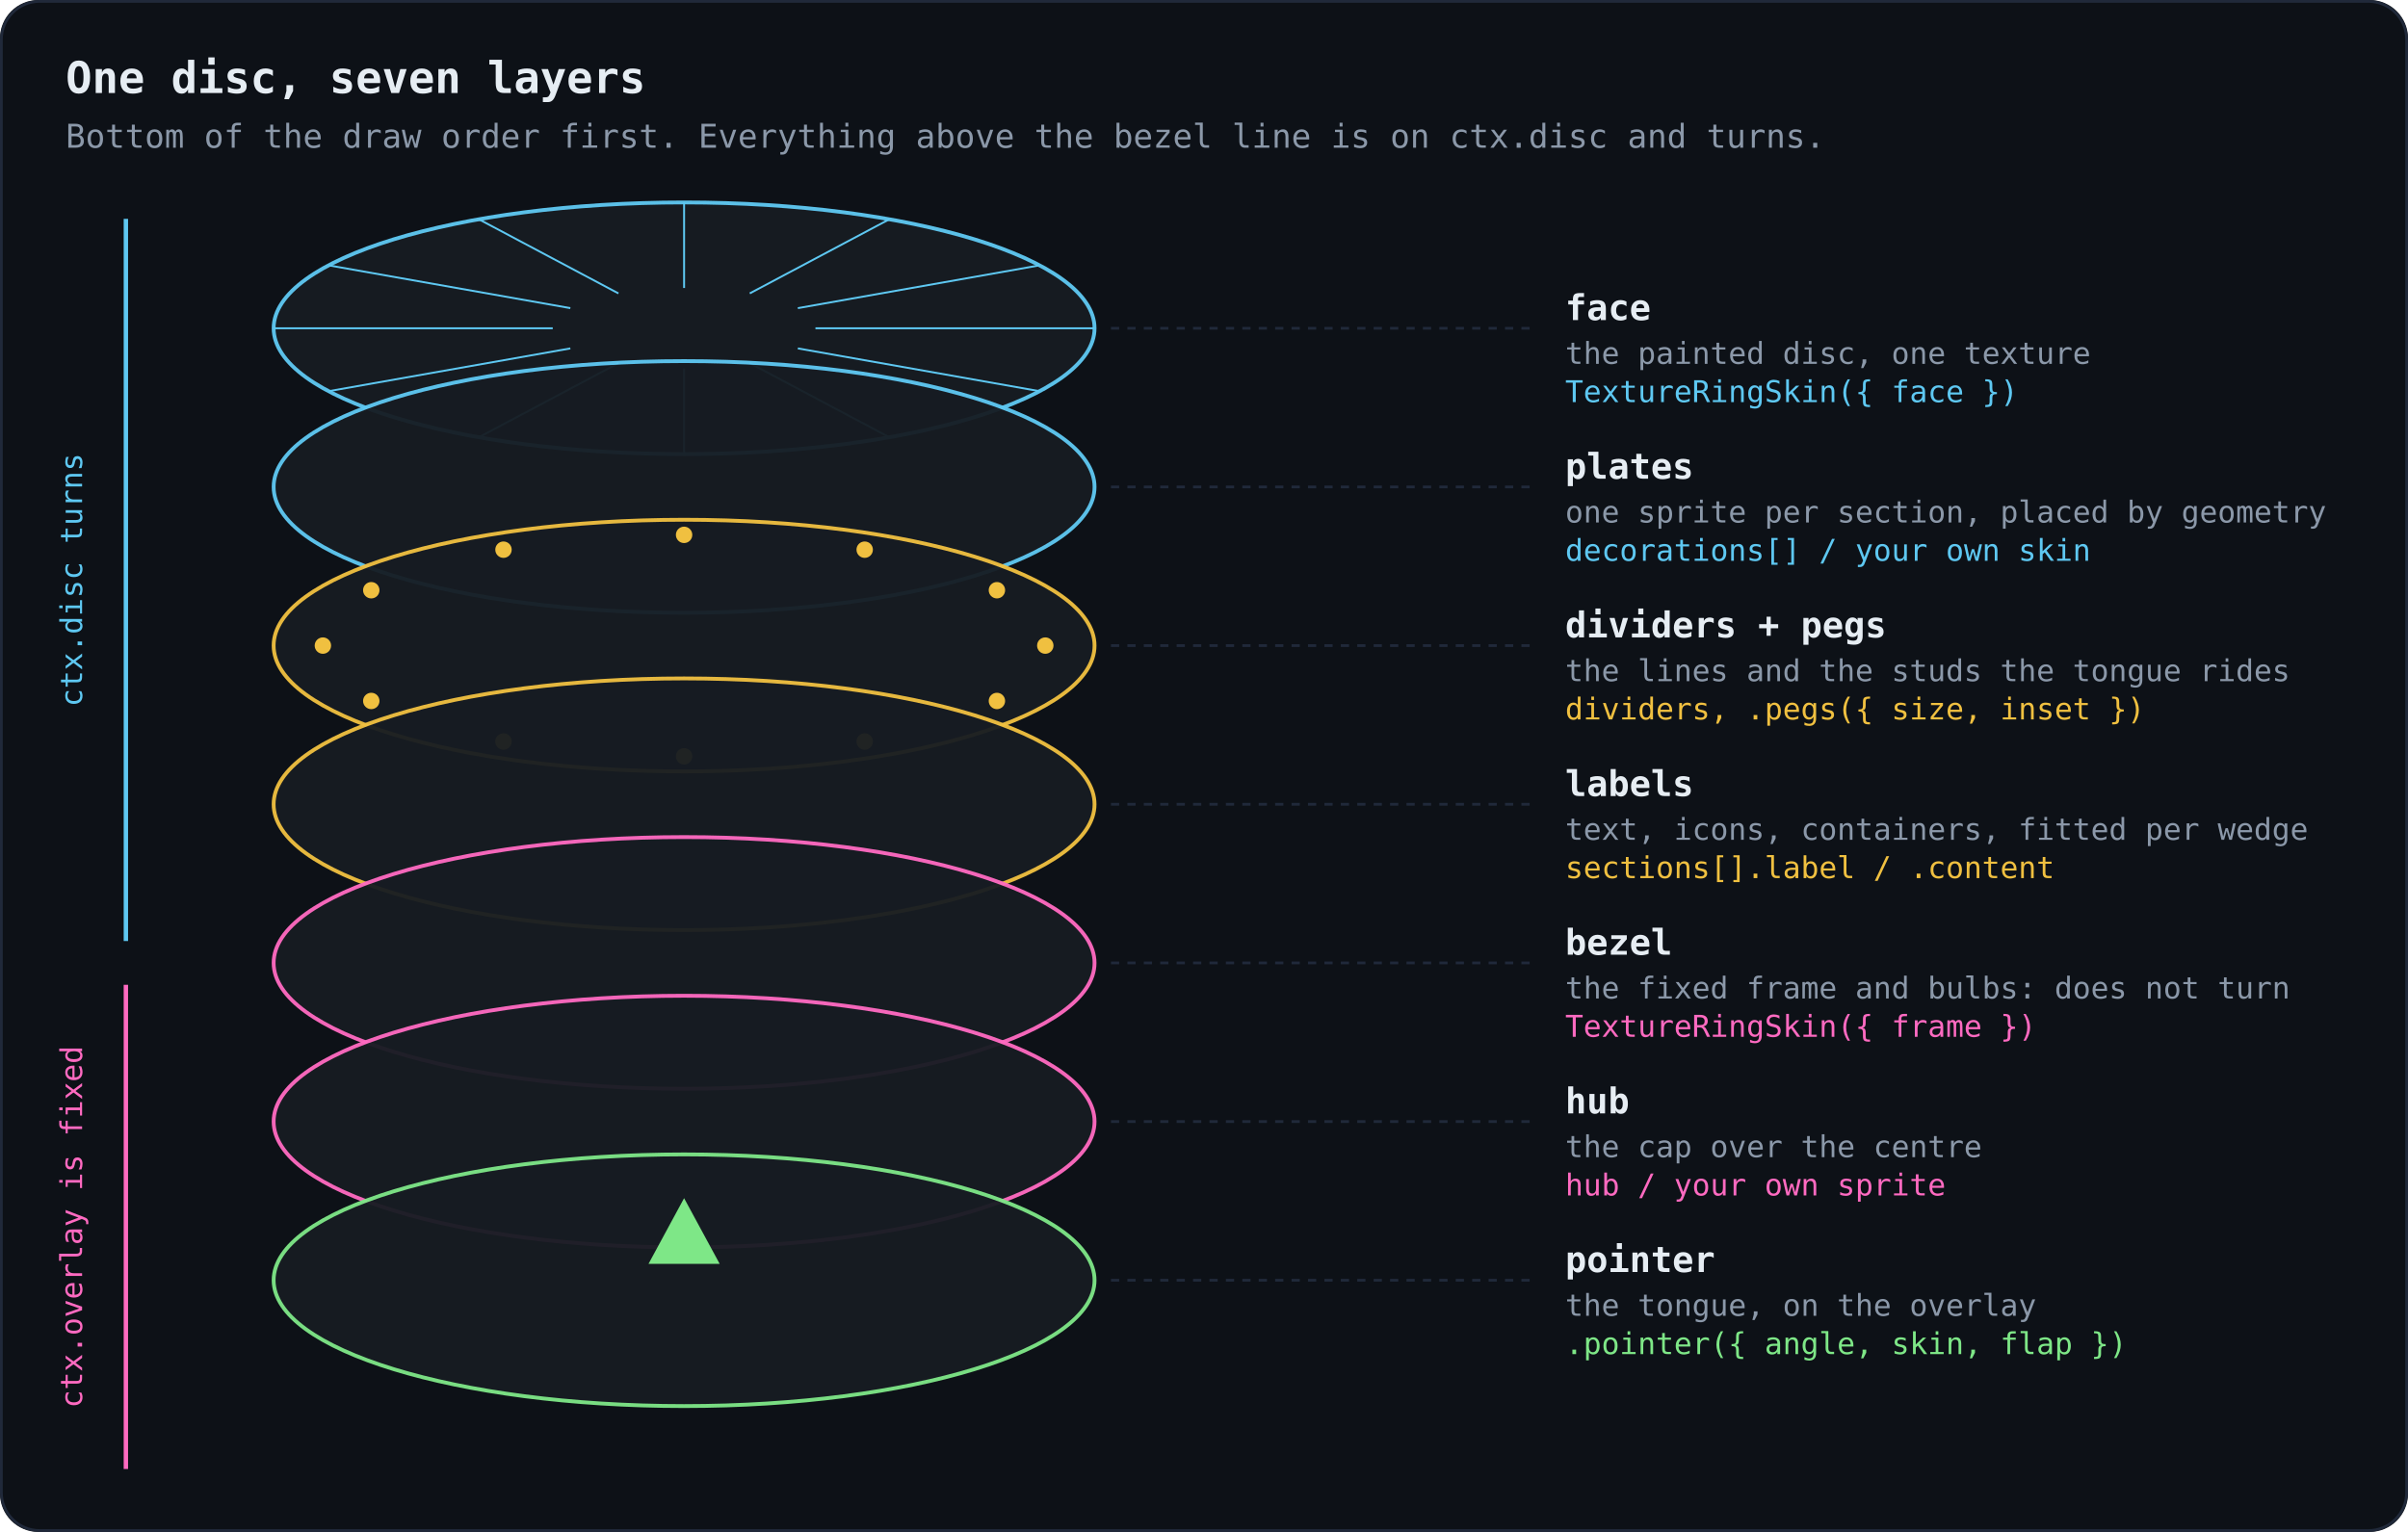
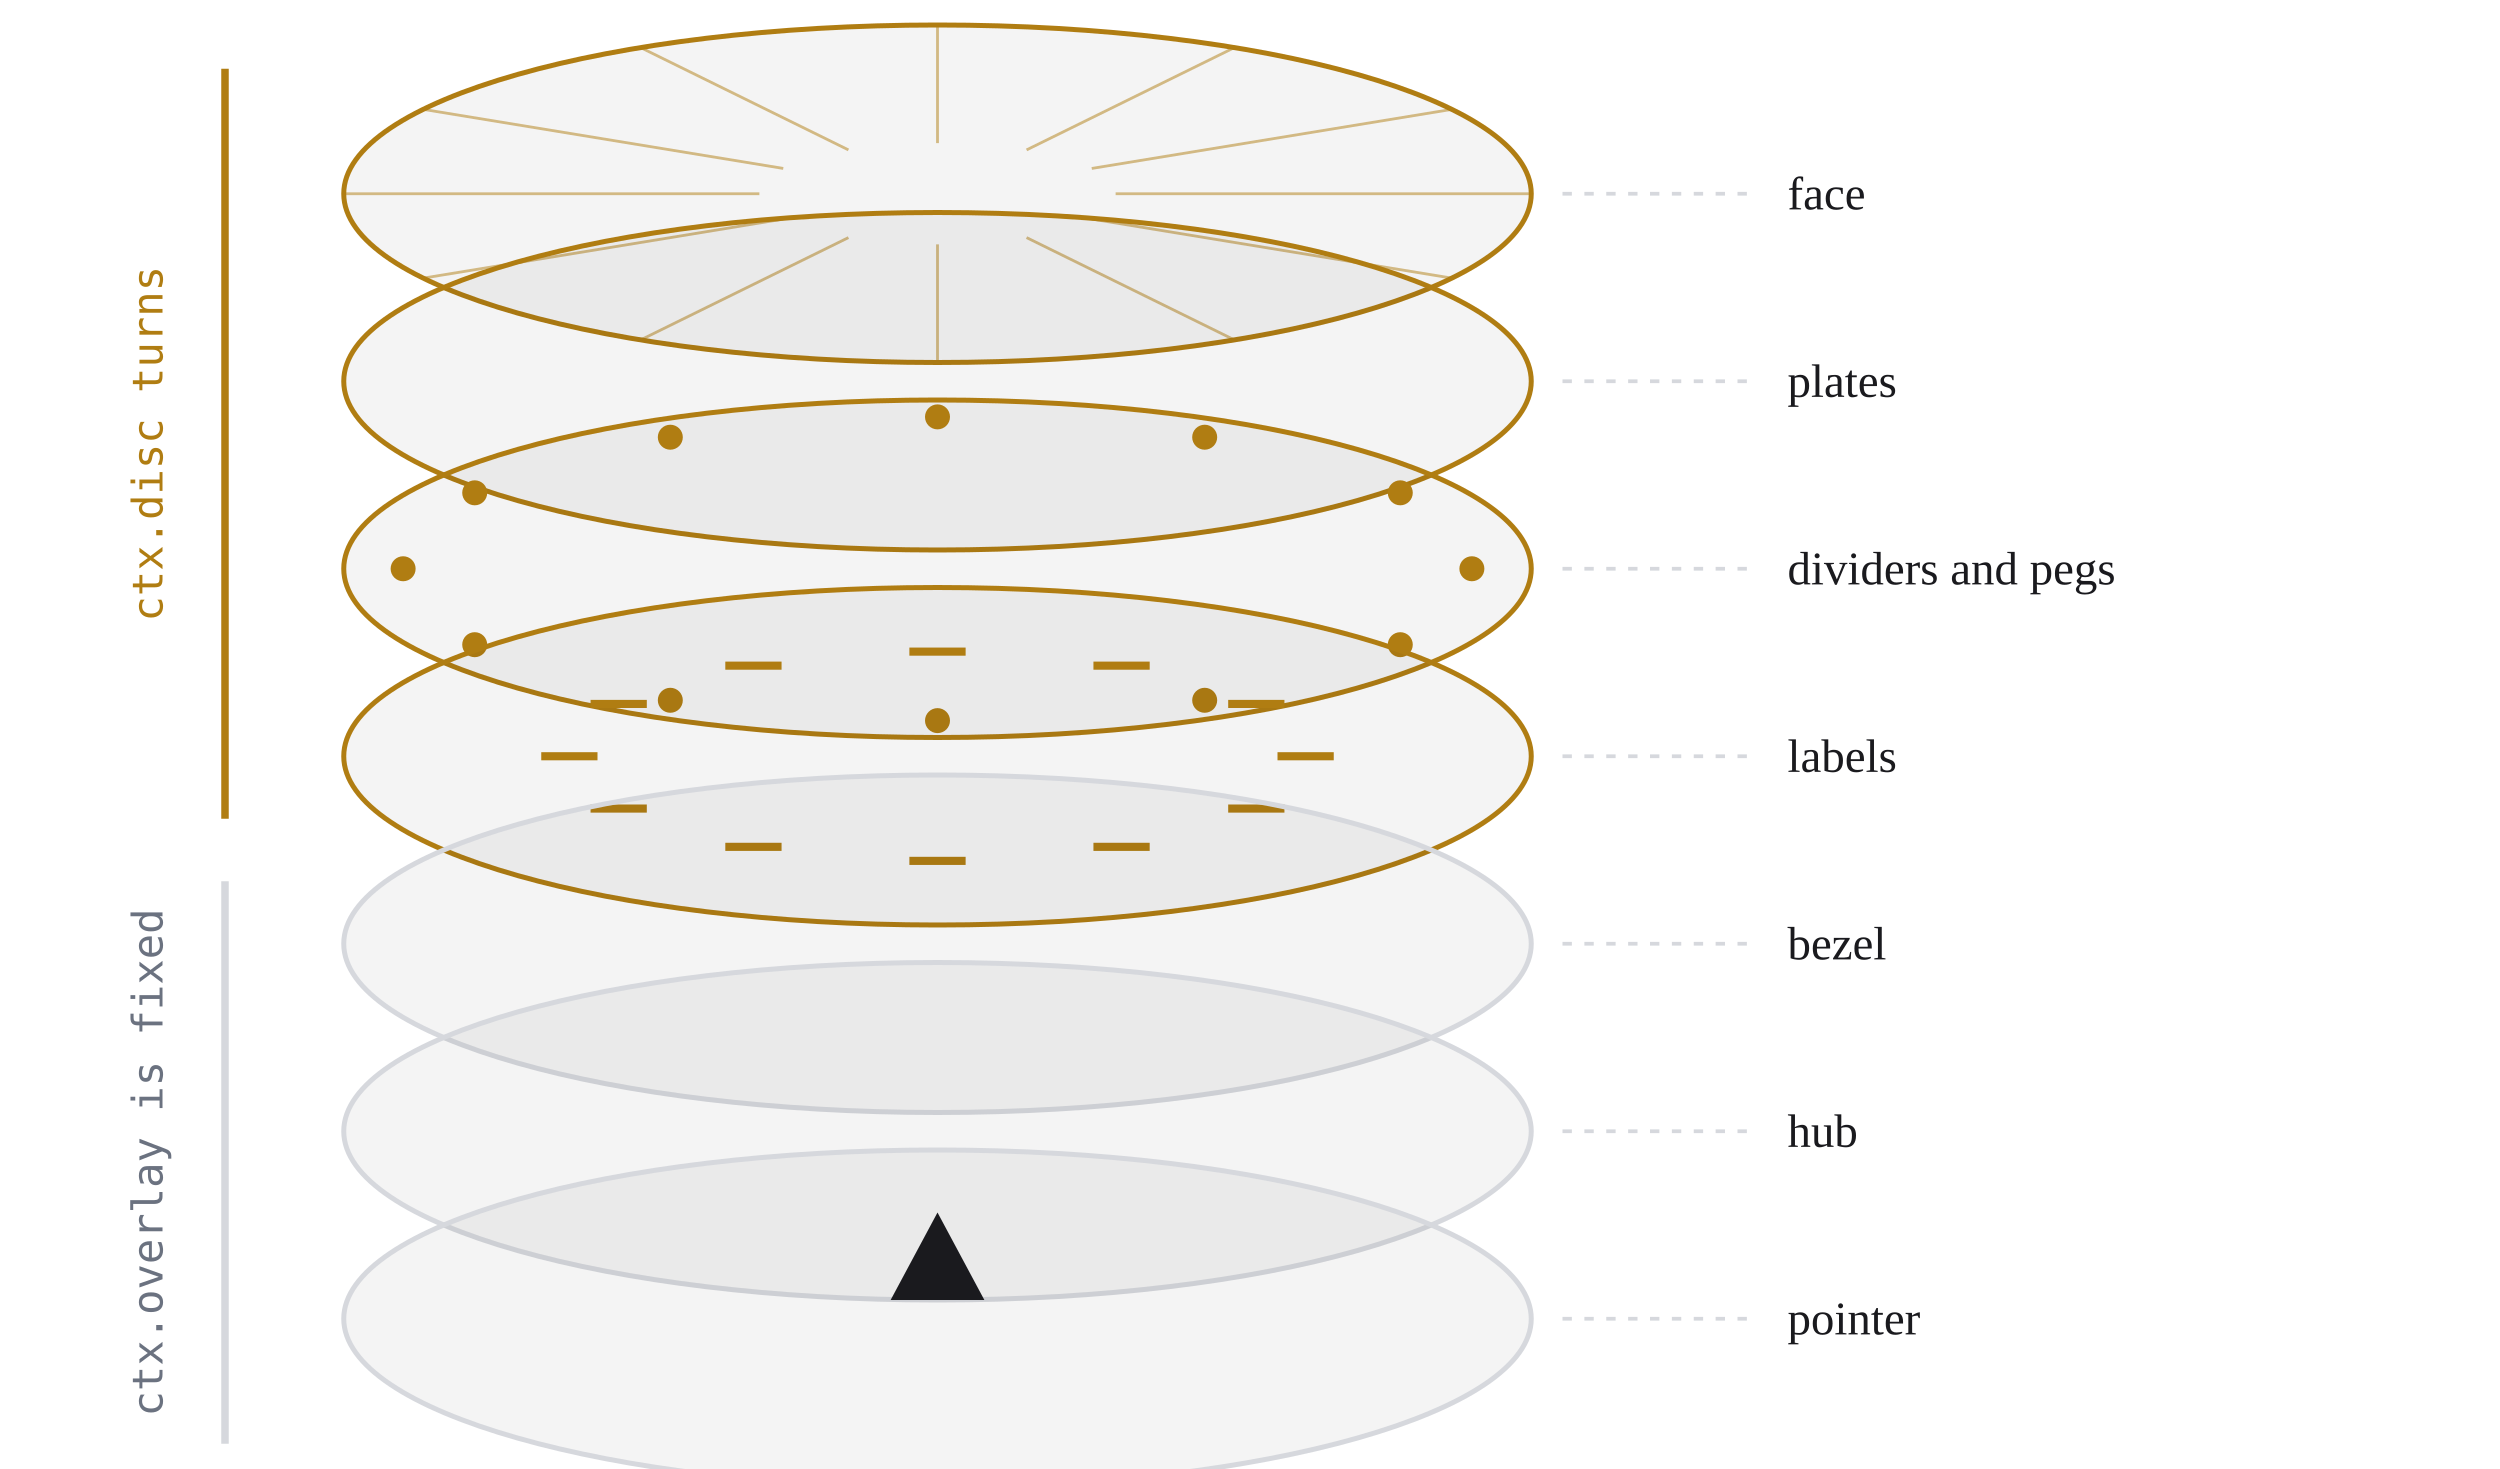
- <svg xmlns="http://www.w3.org/2000/svg" viewBox="0 0 880 560" width="880" height="560" role="img" aria-label="The layers a wheel disc is built from">
+ <svg xmlns="http://www.w3.org/2000/svg" viewBox="0 0 800 470" width="100%" role="img" aria-label="The layers a wheel disc is built from" style="font-size:14px;fill:var(--fig-ink, #1a1a1e)">
  <defs>
-     <marker id="head-f0c040" viewBox="0 0 10 10" refX="9" refY="5" markerWidth="6" markerHeight="6" orient="auto-start-reverse">
-       <path d="M0,1 L9,5 L0,9 z" fill="#f0c040" />
+     <marker id="fig-head" viewBox="0 0 10 10" refX="9" refY="5" markerWidth="7" markerHeight="7" orient="auto-start-reverse">
+       <path d="M0,1 L9,5 L0,9 z" fill="var(--fig-key, #b07d12)" />
    </marker>
-     <marker id="tail-f0c040" viewBox="0 0 10 10" refX="1" refY="5" markerWidth="6" markerHeight="6" orient="auto">
-       <path d="M9,1 L0,5 L9,9 z" fill="#f0c040" />
-     </marker>
-     <marker id="head-5ec8f2" viewBox="0 0 10 10" refX="9" refY="5" markerWidth="6" markerHeight="6" orient="auto-start-reverse">
-       <path d="M0,1 L9,5 L0,9 z" fill="#5ec8f2" />
-     </marker>
-     <marker id="tail-5ec8f2" viewBox="0 0 10 10" refX="1" refY="5" markerWidth="6" markerHeight="6" orient="auto">
-       <path d="M9,1 L0,5 L9,9 z" fill="#5ec8f2" />
+     <marker id="fig-tail" viewBox="0 0 10 10" refX="1" refY="5" markerWidth="7" markerHeight="7" orient="auto">
+       <path d="M9,1 L0,5 L9,9 z" fill="var(--fig-key, #b07d12)" />
    </marker>
  </defs>
-   <rect width="880" height="560" rx="14" fill="#0d1117" />
-   <rect x="0.5" y="0.5" width="879" height="559" rx="14" fill="none" stroke="#20293a" />
-   <text x="24" y="34" fill="#e6edf3" font-family="ui-monospace, SFMono-Regular, Menlo, monospace" font-size="16" font-weight="600" text-anchor="start">One disc, seven layers</text>
-   <text x="24" y="54" fill="#8b98a9" font-family="ui-monospace, SFMono-Regular, Menlo, monospace" font-size="12" font-weight="400" text-anchor="start">Bottom of the draw order first. Everything above the bezel line is on ctx.disc and turns.</text>
-   <ellipse cx="250" cy="120" rx="150" ry="46" fill="#161b22" stroke="#5ec8f2" stroke-width="1.4" opacity="0.95" />
-   <line x1="298" y1="120" x2="400" y2="120" stroke="#5ec8f2" stroke-width="0.7" />
-   <line x1="291.57" y1="127.36" x2="379.9" y2="143" stroke="#5ec8f2" stroke-width="0.7" />
-   <line x1="274" y1="132.75" x2="325" y2="159.84" stroke="#5ec8f2" stroke-width="0.7" />
-   <line x1="250" y1="134.72" x2="250" y2="166" stroke="#5ec8f2" stroke-width="0.7" />
-   <line x1="226" y1="132.75" x2="175" y2="159.84" stroke="#5ec8f2" stroke-width="0.7" />
-   <line x1="208.43" y1="127.36" x2="120.1" y2="143" stroke="#5ec8f2" stroke-width="0.7" />
-   <line x1="202" y1="120" x2="100" y2="120" stroke="#5ec8f2" stroke-width="0.7" />
-   <line x1="208.43" y1="112.64" x2="120.1" y2="97" stroke="#5ec8f2" stroke-width="0.7" />
-   <line x1="226" y1="107.25" x2="175" y2="80.16" stroke="#5ec8f2" stroke-width="0.7" />
-   <line x1="250" y1="105.28" x2="250" y2="74" stroke="#5ec8f2" stroke-width="0.7" />
-   <line x1="274" y1="107.25" x2="325" y2="80.16" stroke="#5ec8f2" stroke-width="0.7" />
-   <line x1="291.57" y1="112.64" x2="379.9" y2="97" stroke="#5ec8f2" stroke-width="0.7" />
-   <line x1="406" y1="120" x2="560" y2="120" stroke="#20293a" stroke-width="1" stroke-dasharray="3 3" />
-   <text x="572" y="117" fill="#e6edf3" font-family="ui-monospace, SFMono-Regular, Menlo, monospace" font-size="13" font-weight="600" text-anchor="start">face</text>
-   <text x="572" y="133" fill="#8b98a9" font-family="ui-monospace, SFMono-Regular, Menlo, monospace" font-size="11" font-weight="400" text-anchor="start">the painted disc, one texture</text>
-   <text x="572" y="147" fill="#5ec8f2" font-family="ui-monospace, SFMono-Regular, Menlo, monospace" font-size="11" font-weight="400" text-anchor="start">TextureRingSkin({ face })</text>
-   <ellipse cx="250" cy="178" rx="150" ry="46" fill="#161b22" stroke="#5ec8f2" stroke-width="1.4" opacity="0.95" />
-   <line x1="406" y1="178" x2="560" y2="178" stroke="#20293a" stroke-width="1" stroke-dasharray="3 3" />
-   <text x="572" y="175" fill="#e6edf3" font-family="ui-monospace, SFMono-Regular, Menlo, monospace" font-size="13" font-weight="600" text-anchor="start">plates</text>
-   <text x="572" y="191" fill="#8b98a9" font-family="ui-monospace, SFMono-Regular, Menlo, monospace" font-size="11" font-weight="400" text-anchor="start">one sprite per section, placed by geometry</text>
-   <text x="572" y="205" fill="#5ec8f2" font-family="ui-monospace, SFMono-Regular, Menlo, monospace" font-size="11" font-weight="400" text-anchor="start">decorations[] / your own skin</text>
-   <ellipse cx="250" cy="236" rx="150" ry="46" fill="#161b22" stroke="#f0c040" stroke-width="1.4" opacity="0.95" />
-   <circle cx="382" cy="236" r="3" fill="#f0c040" />
-   <circle cx="364.32" cy="256.24" r="3" fill="#f0c040" />
-   <circle cx="316" cy="271.06" r="3" fill="#f0c040" />
-   <circle cx="250" cy="276.48" r="3" fill="#f0c040" />
-   <circle cx="184" cy="271.06" r="3" fill="#f0c040" />
-   <circle cx="135.68" cy="256.24" r="3" fill="#f0c040" />
-   <circle cx="118" cy="236" r="3" fill="#f0c040" />
-   <circle cx="135.68" cy="215.76" r="3" fill="#f0c040" />
-   <circle cx="184" cy="200.94" r="3" fill="#f0c040" />
-   <circle cx="250" cy="195.52" r="3" fill="#f0c040" />
-   <circle cx="316" cy="200.94" r="3" fill="#f0c040" />
-   <circle cx="364.32" cy="215.76" r="3" fill="#f0c040" />
-   <line x1="406" y1="236" x2="560" y2="236" stroke="#20293a" stroke-width="1" stroke-dasharray="3 3" />
-   <text x="572" y="233" fill="#e6edf3" font-family="ui-monospace, SFMono-Regular, Menlo, monospace" font-size="13" font-weight="600" text-anchor="start">dividers + pegs</text>
-   <text x="572" y="249" fill="#8b98a9" font-family="ui-monospace, SFMono-Regular, Menlo, monospace" font-size="11" font-weight="400" text-anchor="start">the lines and the studs the tongue rides</text>
-   <text x="572" y="263" fill="#f0c040" font-family="ui-monospace, SFMono-Regular, Menlo, monospace" font-size="11" font-weight="400" text-anchor="start">dividers, .pegs({ size, inset })</text>
-   <ellipse cx="250" cy="294" rx="150" ry="46" fill="#161b22" stroke="#f0c040" stroke-width="1.4" opacity="0.95" />
-   <line x1="406" y1="294" x2="560" y2="294" stroke="#20293a" stroke-width="1" stroke-dasharray="3 3" />
-   <text x="572" y="291" fill="#e6edf3" font-family="ui-monospace, SFMono-Regular, Menlo, monospace" font-size="13" font-weight="600" text-anchor="start">labels</text>
-   <text x="572" y="307" fill="#8b98a9" font-family="ui-monospace, SFMono-Regular, Menlo, monospace" font-size="11" font-weight="400" text-anchor="start">text, icons, containers, fitted per wedge</text>
-   <text x="572" y="321" fill="#f0c040" font-family="ui-monospace, SFMono-Regular, Menlo, monospace" font-size="11" font-weight="400" text-anchor="start">sections[].label / .content</text>
-   <ellipse cx="250" cy="352" rx="150" ry="46" fill="#161b22" stroke="#ff6ac1" stroke-width="1.4" opacity="0.95" />
-   <line x1="406" y1="352" x2="560" y2="352" stroke="#20293a" stroke-width="1" stroke-dasharray="3 3" />
-   <text x="572" y="349" fill="#e6edf3" font-family="ui-monospace, SFMono-Regular, Menlo, monospace" font-size="13" font-weight="600" text-anchor="start">bezel</text>
-   <text x="572" y="365" fill="#8b98a9" font-family="ui-monospace, SFMono-Regular, Menlo, monospace" font-size="11" font-weight="400" text-anchor="start">the fixed frame and bulbs: does not turn</text>
-   <text x="572" y="379" fill="#ff6ac1" font-family="ui-monospace, SFMono-Regular, Menlo, monospace" font-size="11" font-weight="400" text-anchor="start">TextureRingSkin({ frame })</text>
-   <ellipse cx="250" cy="410" rx="150" ry="46" fill="#161b22" stroke="#ff6ac1" stroke-width="1.4" opacity="0.95" />
-   <line x1="406" y1="410" x2="560" y2="410" stroke="#20293a" stroke-width="1" stroke-dasharray="3 3" />
-   <text x="572" y="407" fill="#e6edf3" font-family="ui-monospace, SFMono-Regular, Menlo, monospace" font-size="13" font-weight="600" text-anchor="start">hub</text>
-   <text x="572" y="423" fill="#8b98a9" font-family="ui-monospace, SFMono-Regular, Menlo, monospace" font-size="11" font-weight="400" text-anchor="start">the cap over the centre</text>
-   <text x="572" y="437" fill="#ff6ac1" font-family="ui-monospace, SFMono-Regular, Menlo, monospace" font-size="11" font-weight="400" text-anchor="start">hub / your own sprite</text>
-   <ellipse cx="250" cy="468" rx="150" ry="46" fill="#161b22" stroke="#7ee787" stroke-width="1.4" opacity="0.95" />
-   <path d="M250,438 L263,462 L237,462 z" fill="#7ee787" />
-   <line x1="406" y1="468" x2="560" y2="468" stroke="#20293a" stroke-width="1" stroke-dasharray="3 3" />
-   <text x="572" y="465" fill="#e6edf3" font-family="ui-monospace, SFMono-Regular, Menlo, monospace" font-size="13" font-weight="600" text-anchor="start">pointer</text>
-   <text x="572" y="481" fill="#8b98a9" font-family="ui-monospace, SFMono-Regular, Menlo, monospace" font-size="11" font-weight="400" text-anchor="start">the tongue, on the overlay</text>
-   <text x="572" y="495" fill="#7ee787" font-family="ui-monospace, SFMono-Regular, Menlo, monospace" font-size="11" font-weight="400" text-anchor="start">.pointer({ angle, skin, flap })</text>
-   <line x1="46" y1="80" x2="46" y2="344" stroke="#5ec8f2" stroke-width="1.6" />
-   <line x1="46" y1="360" x2="46" y2="537" stroke="#ff6ac1" stroke-width="1.6" />
-   <text x="30" y="212" fill="#5ec8f2" font-family="ui-monospace, SFMono-Regular, Menlo, monospace" font-size="11" text-anchor="middle" transform="rotate(-90 30 212)">ctx.disc turns</text>
-   <text x="30" y="448.5" fill="#ff6ac1" font-family="ui-monospace, SFMono-Regular, Menlo, monospace" font-size="11" text-anchor="middle" transform="rotate(-90 30 448.5)">ctx.overlay is fixed</text>
+   <ellipse cx="300" cy="62" rx="190" ry="54" fill="var(--fig-wash, rgba(20,22,28,0.05))" stroke="var(--fig-key, #b07d12)" stroke-width="1.6" />
+   <line x1="357" y1="62" x2="490" y2="62" stroke="var(--fig-key, #b07d12)" stroke-width="0.9" opacity="0.5" />
+   <line x1="349.36" y1="70.1" x2="464.54" y2="89" stroke="var(--fig-key, #b07d12)" stroke-width="0.9" opacity="0.5" />
+   <line x1="328.5" y1="76.03" x2="395" y2="108.77" stroke="var(--fig-key, #b07d12)" stroke-width="0.9" opacity="0.5" />
+   <line x1="300" y1="78.2" x2="300" y2="116" stroke="var(--fig-key, #b07d12)" stroke-width="0.9" opacity="0.5" />
+   <line x1="271.5" y1="76.03" x2="205" y2="108.77" stroke="var(--fig-key, #b07d12)" stroke-width="0.9" opacity="0.5" />
+   <line x1="250.64" y1="70.1" x2="135.46" y2="89" stroke="var(--fig-key, #b07d12)" stroke-width="0.9" opacity="0.5" />
+   <line x1="243" y1="62" x2="110" y2="62" stroke="var(--fig-key, #b07d12)" stroke-width="0.9" opacity="0.5" />
+   <line x1="250.64" y1="53.9" x2="135.46" y2="35" stroke="var(--fig-key, #b07d12)" stroke-width="0.9" opacity="0.5" />
+   <line x1="271.5" y1="47.97" x2="205" y2="15.23" stroke="var(--fig-key, #b07d12)" stroke-width="0.9" opacity="0.5" />
+   <line x1="300" y1="45.8" x2="300" y2="8" stroke="var(--fig-key, #b07d12)" stroke-width="0.9" opacity="0.5" />
+   <line x1="328.5" y1="47.97" x2="395" y2="15.23" stroke="var(--fig-key, #b07d12)" stroke-width="0.9" opacity="0.5" />
+   <line x1="349.36" y1="53.9" x2="464.54" y2="35" stroke="var(--fig-key, #b07d12)" stroke-width="0.9" opacity="0.5" />
+   <line x1="500" y1="62" x2="560" y2="62" stroke="var(--fig-line, #d6d8dd)" stroke-width="1.2" stroke-dasharray="3 4" />
+   <text x="572" y="67" fill="var(--fig-ink, #1a1a1e)" font-size="15" font-weight="500" text-anchor="start">face</text>
+   <ellipse cx="300" cy="122" rx="190" ry="54" fill="var(--fig-wash, rgba(20,22,28,0.05))" stroke="var(--fig-key, #b07d12)" stroke-width="1.6" />
+   <line x1="500" y1="122" x2="560" y2="122" stroke="var(--fig-line, #d6d8dd)" stroke-width="1.2" stroke-dasharray="3 4" />
+   <text x="572" y="127" fill="var(--fig-ink, #1a1a1e)" font-size="15" font-weight="500" text-anchor="start">plates</text>
+   <ellipse cx="300" cy="182" rx="190" ry="54" fill="var(--fig-wash, rgba(20,22,28,0.05))" stroke="var(--fig-key, #b07d12)" stroke-width="1.6" />
+   <circle cx="471" cy="182" r="4" fill="var(--fig-key, #b07d12)" />
+   <circle cx="448.09" cy="206.3" r="4" fill="var(--fig-key, #b07d12)" />
+   <circle cx="385.5" cy="224.09" r="4" fill="var(--fig-key, #b07d12)" />
+   <circle cx="300" cy="230.6" r="4" fill="var(--fig-key, #b07d12)" />
+   <circle cx="214.5" cy="224.09" r="4" fill="var(--fig-key, #b07d12)" />
+   <circle cx="151.91" cy="206.3" r="4" fill="var(--fig-key, #b07d12)" />
+   <circle cx="129" cy="182" r="4" fill="var(--fig-key, #b07d12)" />
+   <circle cx="151.91" cy="157.7" r="4" fill="var(--fig-key, #b07d12)" />
+   <circle cx="214.5" cy="139.91" r="4" fill="var(--fig-key, #b07d12)" />
+   <circle cx="300" cy="133.4" r="4" fill="var(--fig-key, #b07d12)" />
+   <circle cx="385.5" cy="139.91" r="4" fill="var(--fig-key, #b07d12)" />
+   <circle cx="448.09" cy="157.7" r="4" fill="var(--fig-key, #b07d12)" />
+   <line x1="500" y1="182" x2="560" y2="182" stroke="var(--fig-line, #d6d8dd)" stroke-width="1.2" stroke-dasharray="3 4" />
+   <text x="572" y="187" fill="var(--fig-ink, #1a1a1e)" font-size="15" font-weight="500" text-anchor="start">dividers and pegs</text>
+   <ellipse cx="300" cy="242" rx="190" ry="54" fill="var(--fig-wash, rgba(20,22,28,0.05))" stroke="var(--fig-key, #b07d12)" stroke-width="1.6" />
+   <line x1="408.8" y1="242" x2="426.8" y2="242" stroke="var(--fig-key, #b07d12)" stroke-width="2.6" />
+   <line x1="393.02" y1="258.74" x2="411.02" y2="258.74" stroke="var(--fig-key, #b07d12)" stroke-width="2.6" />
+   <line x1="349.9" y1="270.99" x2="367.9" y2="270.99" stroke="var(--fig-key, #b07d12)" stroke-width="2.6" />
+   <line x1="291" y1="275.48" x2="309" y2="275.48" stroke="var(--fig-key, #b07d12)" stroke-width="2.6" />
+   <line x1="232.1" y1="270.99" x2="250.1" y2="270.99" stroke="var(--fig-key, #b07d12)" stroke-width="2.6" />
+   <line x1="188.98" y1="258.74" x2="206.98" y2="258.74" stroke="var(--fig-key, #b07d12)" stroke-width="2.6" />
+   <line x1="173.2" y1="242" x2="191.2" y2="242" stroke="var(--fig-key, #b07d12)" stroke-width="2.6" />
+   <line x1="188.98" y1="225.26" x2="206.98" y2="225.26" stroke="var(--fig-key, #b07d12)" stroke-width="2.6" />
+   <line x1="232.1" y1="213.01" x2="250.1" y2="213.01" stroke="var(--fig-key, #b07d12)" stroke-width="2.6" />
+   <line x1="291" y1="208.52" x2="309" y2="208.52" stroke="var(--fig-key, #b07d12)" stroke-width="2.6" />
+   <line x1="349.9" y1="213.01" x2="367.9" y2="213.01" stroke="var(--fig-key, #b07d12)" stroke-width="2.6" />
+   <line x1="393.02" y1="225.26" x2="411.02" y2="225.26" stroke="var(--fig-key, #b07d12)" stroke-width="2.6" />
+   <line x1="500" y1="242" x2="560" y2="242" stroke="var(--fig-line, #d6d8dd)" stroke-width="1.2" stroke-dasharray="3 4" />
+   <text x="572" y="247" fill="var(--fig-ink, #1a1a1e)" font-size="15" font-weight="500" text-anchor="start">labels</text>
+   <ellipse cx="300" cy="302" rx="190" ry="54" fill="var(--fig-wash, rgba(20,22,28,0.05))" stroke="var(--fig-line, #d6d8dd)" stroke-width="1.6" />
+   <line x1="500" y1="302" x2="560" y2="302" stroke="var(--fig-line, #d6d8dd)" stroke-width="1.2" stroke-dasharray="3 4" />
+   <text x="572" y="307" fill="var(--fig-ink, #1a1a1e)" font-size="15" font-weight="500" text-anchor="start">bezel</text>
+   <ellipse cx="300" cy="362" rx="190" ry="54" fill="var(--fig-wash, rgba(20,22,28,0.05))" stroke="var(--fig-line, #d6d8dd)" stroke-width="1.6" />
+   <line x1="500" y1="362" x2="560" y2="362" stroke="var(--fig-line, #d6d8dd)" stroke-width="1.2" stroke-dasharray="3 4" />
+   <text x="572" y="367" fill="var(--fig-ink, #1a1a1e)" font-size="15" font-weight="500" text-anchor="start">hub</text>
+   <ellipse cx="300" cy="422" rx="190" ry="54" fill="var(--fig-wash, rgba(20,22,28,0.05))" stroke="var(--fig-line, #d6d8dd)" stroke-width="1.6" />
+   <path d="M300,388 L315,416 L285,416 z" fill="var(--fig-ink, #1a1a1e)" />
+   <line x1="500" y1="422" x2="560" y2="422" stroke="var(--fig-line, #d6d8dd)" stroke-width="1.2" stroke-dasharray="3 4" />
+   <text x="572" y="427" fill="var(--fig-ink, #1a1a1e)" font-size="15" font-weight="500" text-anchor="start">pointer</text>
+   <line x1="72" y1="22" x2="72" y2="262" stroke="var(--fig-key, #b07d12)" stroke-width="2.4" />
+   <line x1="72" y1="282" x2="72" y2="462" stroke="var(--fig-line, #d6d8dd)" stroke-width="2.4" />
+   <text x="52" y="142" fill="var(--fig-key, #b07d12)" font-size="13.5" text-anchor="middle" font-family="ui-monospace, SFMono-Regular, Menlo, monospace" transform="rotate(-90 52 142)">ctx.disc turns</text>
+   <text x="52" y="372" fill="var(--fig-muted, #6b7280)" font-size="13.5" text-anchor="middle" font-family="ui-monospace, SFMono-Regular, Menlo, monospace" transform="rotate(-90 52 372)">ctx.overlay is fixed</text>
</svg>
